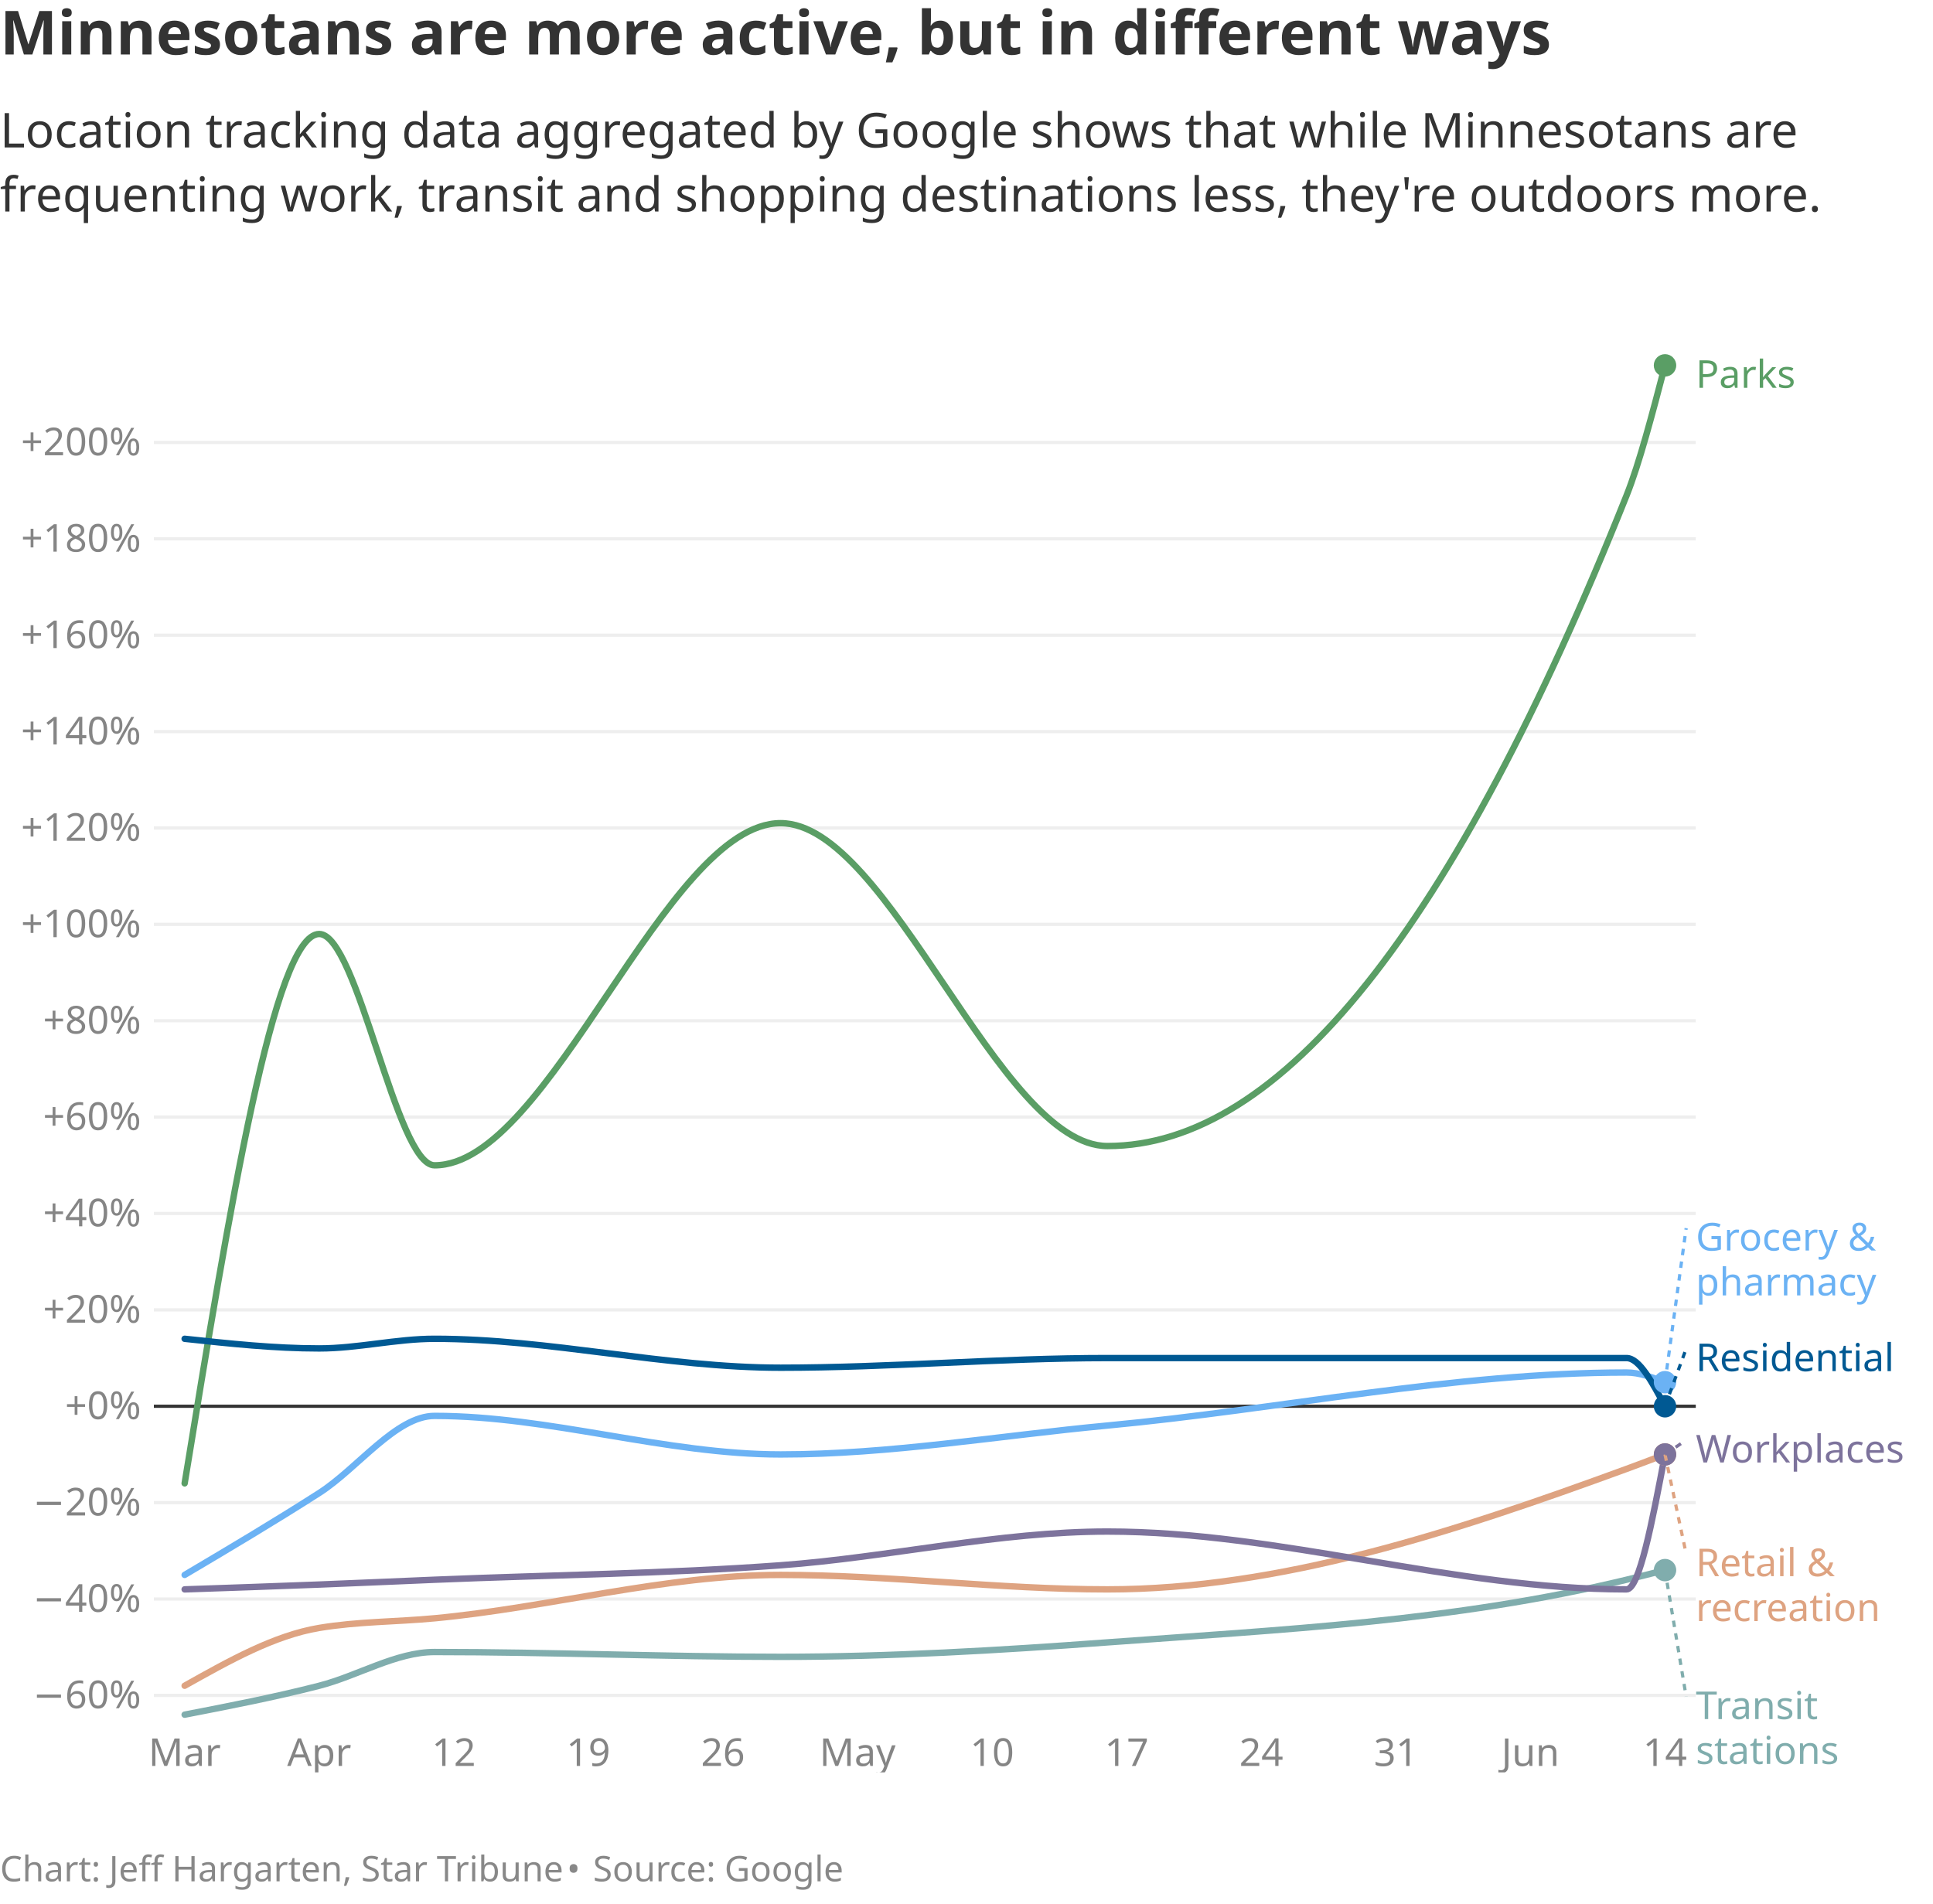
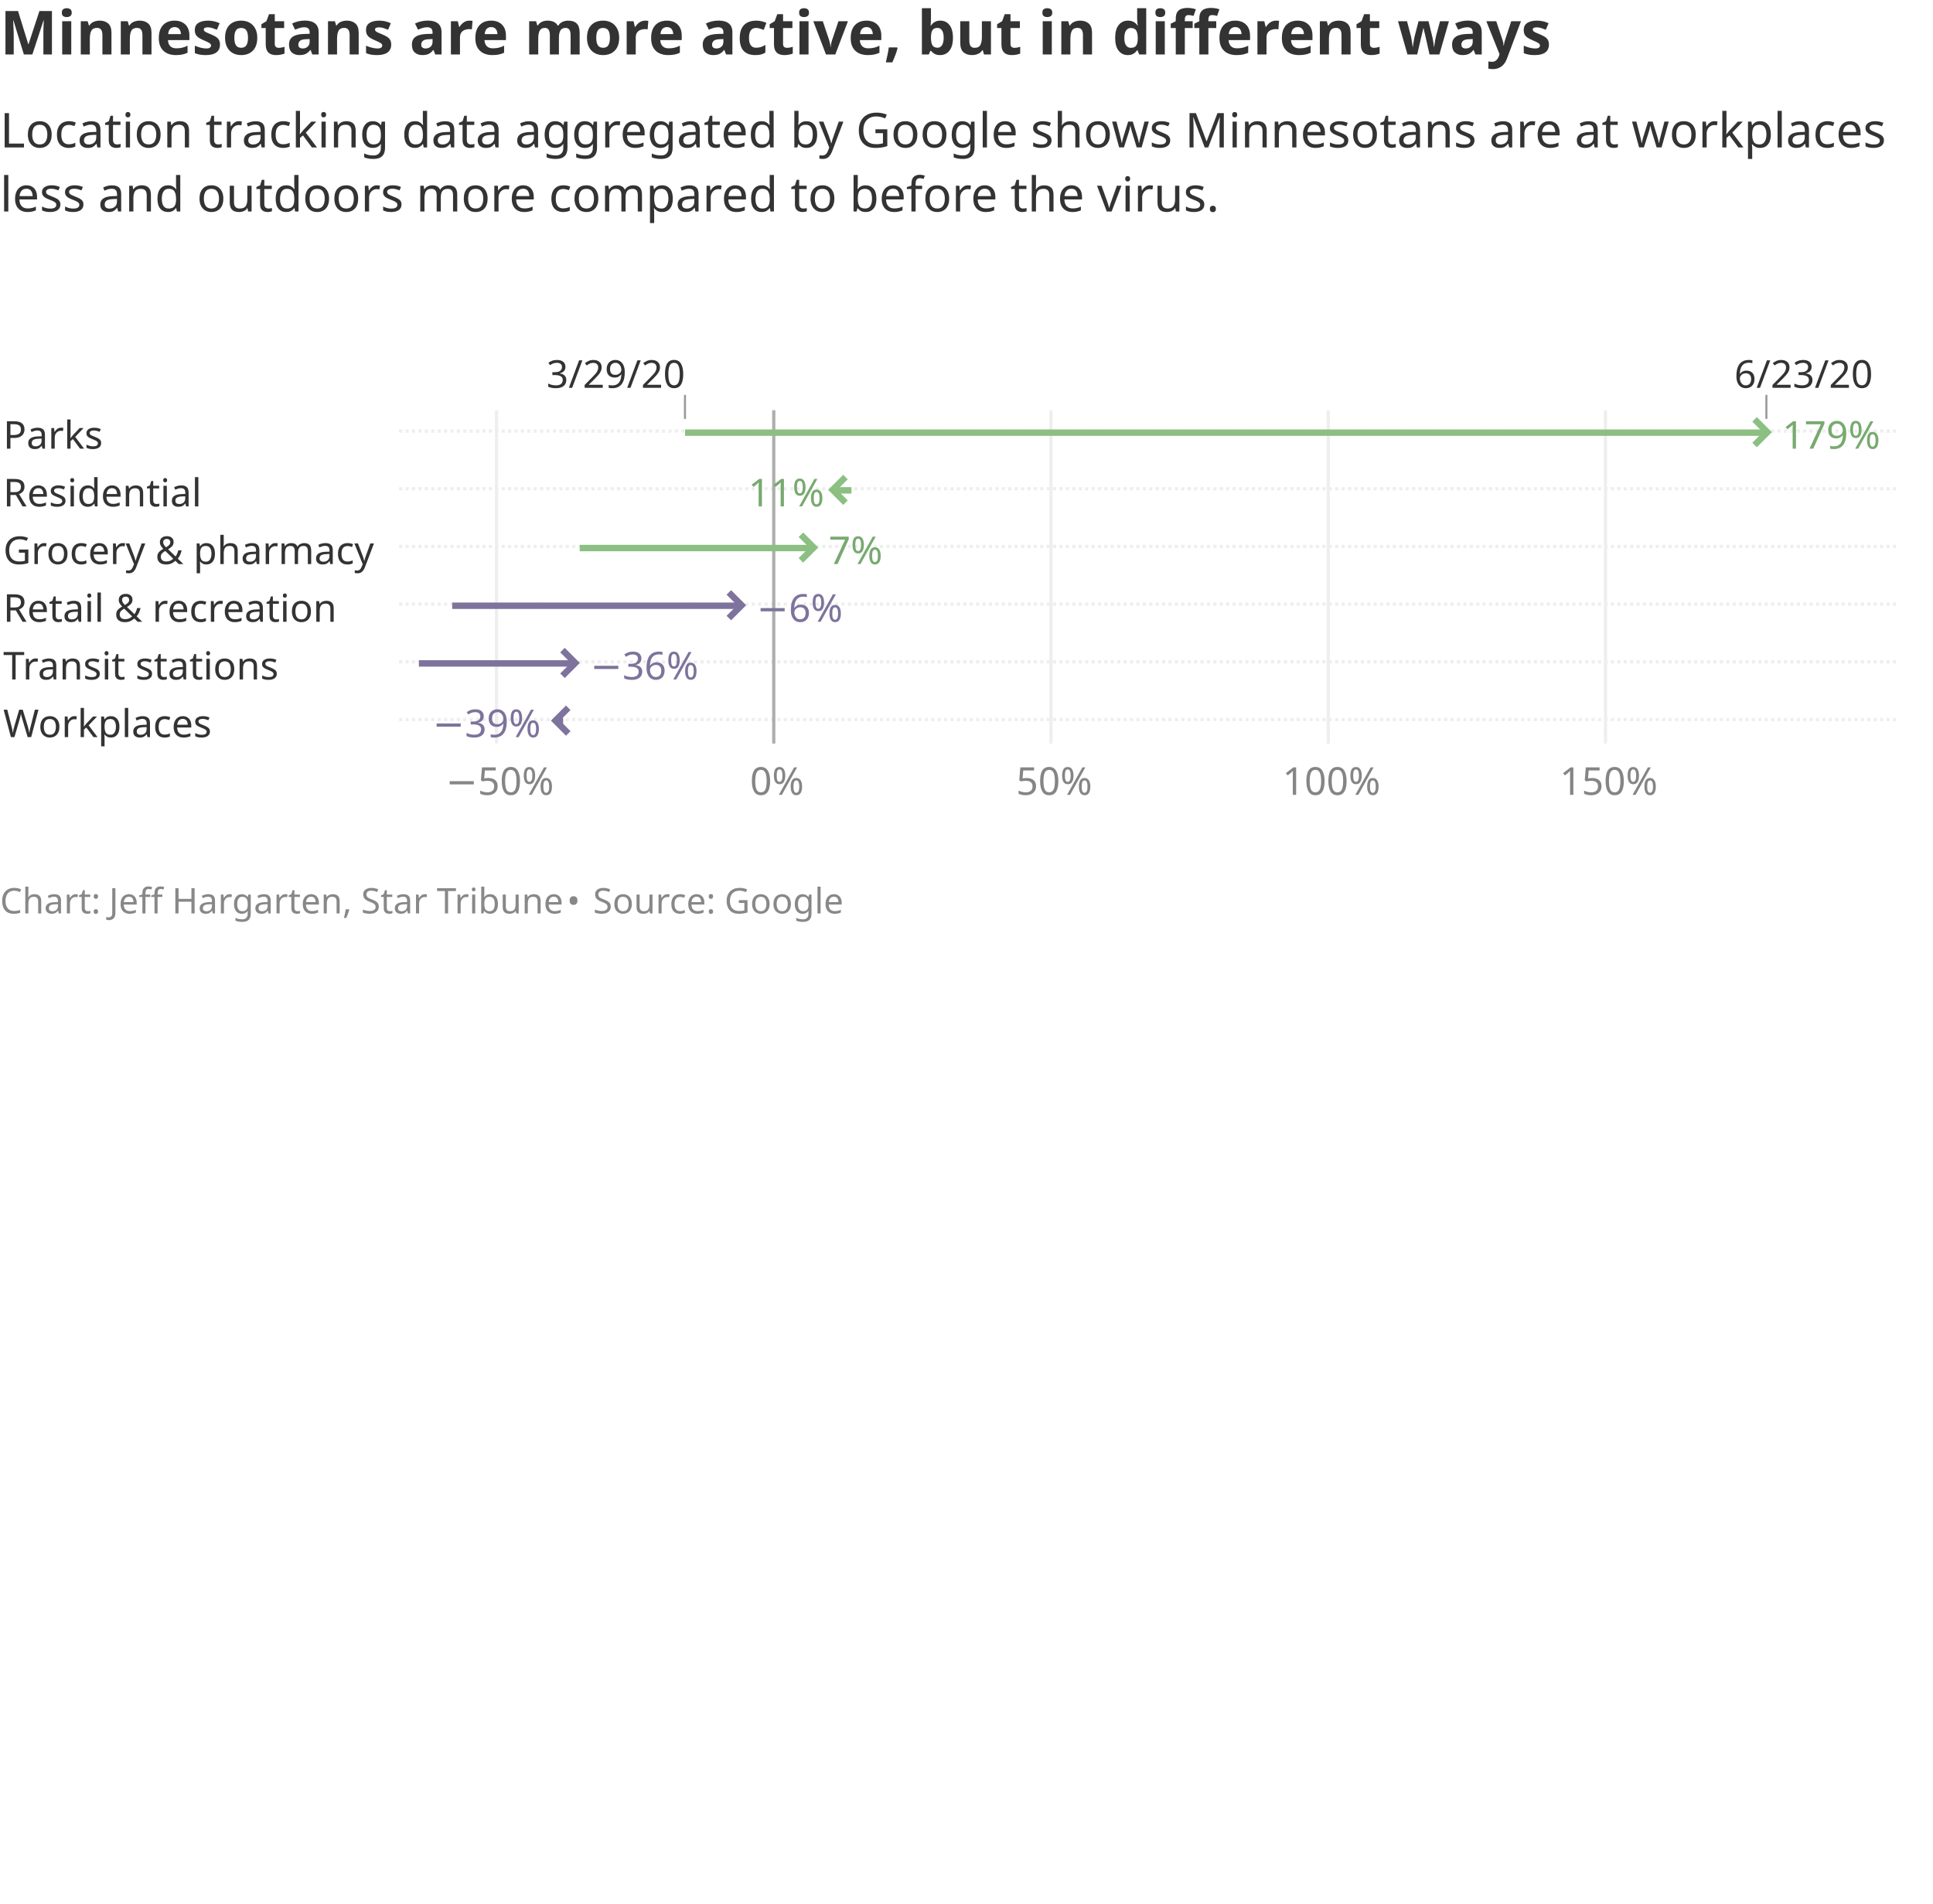
<svg xmlns="http://www.w3.org/2000/svg" id="exportSvg" width="603" height="594">
  <defs />
  <g>
    <g id="header-svg">
      <g id="text-svg">
        <text transform="translate(0, -2)" fill="rgb(51,51,51)" style="font-family: BentonSans; font-weight: 700; font-size: 19px;">
          <tspan x="0" dy="19">Minnesotans are more active, but in different ways</tspan>
        </text>
      </g>
      <g id="text-svg">
        <text transform="translate(0, 31)" fill="rgb(51,51,51)" style="font-family: BentonSans; font-weight: 400; font-size: 15px;">
-           <tspan x="0" dy="15">Location tracking data aggregated by Google shows that while Minnesotans are </tspan>
+           <tspan x="0" dy="15">Location tracking data aggregated by Google shows Minnesotans are at workplaces </tspan>
        </text>
        <text transform="translate(0, 51)" fill="rgb(51,51,51)" style="font-family: BentonSans; font-weight: 400; font-size: 15px;">
-           <tspan x="0" dy="15">frequenting work, transit and shopping destinations less, they're outdoors more.</tspan>
+           <tspan x="0" dy="15">less and outdoors more compared to before the virus.</tspan>
        </text>
      </g>
    </g>
    <g id="chart-svg">
-       <g id="group-svg" clip-path="url(#rect-mask-group-0)" transform="translate(0, 104)">
-         <clipPath id="rect-mask-group-0">
-           <rect x="0" y="0" width="603" height="449" />
-         </clipPath>
-         <g id="group-svg" transform="translate(48, 10)">
-           <g id="x-svg ticks-svg" transform="translate(0, 426)">
-             <g transform="translate(9.600798, 0)">
-               <text transform="translate(-11.5, -12) translate(11.5, 11)" fill="rgb(133, 133, 133)" style="text-anchor: middle; font-family: BentonSans; font-weight: 400; font-size: 12px;">
-                 <tspan x="0" dy="12">Mar</tspan>
-               </text>
-             </g>
-             <g transform="translate(51.58247, 0)">
-               <text transform="translate(-10, -12) translate(10, 11)" fill="rgb(133, 133, 133)" style="text-anchor: middle; font-family: BentonSans; font-weight: 400; font-size: 12px;">
-                 <tspan x="0" dy="12">Apr</tspan>
-               </text>
-             </g>
-             <g transform="translate(93.56414, 0)">
-               <text transform="translate(-6, -12) translate(6, 11)" fill="rgb(133, 133, 133)" style="text-anchor: middle; font-family: BentonSans; font-weight: 400; font-size: 12px;">
-                 <tspan x="0" dy="12">12</tspan>
-               </text>
-             </g>
-             <g transform="translate(135.5458, 0)">
-               <text transform="translate(-6, -12) translate(6, 11)" fill="rgb(133, 133, 133)" style="text-anchor: middle; font-family: BentonSans; font-weight: 400; font-size: 12px;">
-                 <tspan x="0" dy="12">19</tspan>
-               </text>
-             </g>
-             <g transform="translate(177.5275, 0)">
-               <text transform="translate(-7, -12) translate(7, 11)" fill="rgb(133, 133, 133)" style="text-anchor: middle; font-family: BentonSans; font-weight: 400; font-size: 12px;">
-                 <tspan x="0" dy="12">26</tspan>
-               </text>
-             </g>
-             <g transform="translate(219.5092, 0)">
-               <text transform="translate(-12.49999, -12) translate(12.49999, 11)" fill="rgb(133, 133, 133)" style="text-anchor: middle; font-family: BentonSans; font-weight: 400; font-size: 12px;">
-                 <tspan x="0" dy="12">May</tspan>
-               </text>
-             </g>
-             <g transform="translate(261.4908, 0)">
-               <text transform="translate(-6.5, -12) translate(6.5, 11)" fill="rgb(133, 133, 133)" style="text-anchor: middle; font-family: BentonSans; font-weight: 400; font-size: 12px;">
-                 <tspan x="0" dy="12">10</tspan>
-               </text>
-             </g>
-             <g transform="translate(303.4725, 0)">
-               <text transform="translate(-6, -12) translate(6, 11)" fill="rgb(133, 133, 133)" style="text-anchor: middle; font-family: BentonSans; font-weight: 400; font-size: 12px;">
-                 <tspan x="0" dy="12">17</tspan>
-               </text>
-             </g>
-             <g transform="translate(345.4542, 0)">
-               <text transform="translate(-7.5, -12) translate(7.5, 11)" fill="rgb(133, 133, 133)" style="text-anchor: middle; font-family: BentonSans; font-weight: 400; font-size: 12px;">
-                 <tspan x="0" dy="12">24</tspan>
-               </text>
-             </g>
-             <g transform="translate(387.4359, 0)">
-               <text transform="translate(-6, -12) translate(6, 11)" fill="rgb(133, 133, 133)" style="text-anchor: middle; font-family: BentonSans; font-weight: 400; font-size: 12px;">
-                 <tspan x="0" dy="12">31</tspan>
-               </text>
-             </g>
-             <g transform="translate(429.4175, 0)">
-               <text transform="translate(-10, -12) translate(10, 11)" fill="rgb(133, 133, 133)" style="text-anchor: middle; font-family: BentonSans; font-weight: 400; font-size: 12px;">
-                 <tspan x="0" dy="12">Jun</tspan>
-               </text>
-             </g>
-             <g transform="translate(471.3992, 0)">
-               <text transform="translate(-6.5, -12) translate(6.5, 11)" fill="rgb(133, 133, 133)" style="text-anchor: middle; font-family: BentonSans; font-weight: 400; font-size: 12px;">
-                 <tspan x="0" dy="12">14</tspan>
-               </text>
-             </g>
-           </g>
-           <g id="x-svg axis-svg" transform="translate(0, 324.7714)">
-             <line x1="0" x2="481" y1="0" y2="0" style="stroke: rgb(51, 51, 51); stroke-width: 1;" />
-           </g>
-           <g id="y-grid-svg">
-             <g transform="translate(0, 414.9857)">
-               <line x1="0" x2="481" y1="0" y2="0" style="stroke: rgb(238, 238, 238); stroke-width: 1;" />
-               <text transform="translate(-4, 4) translate(-35, -12) translate(35, 0)" fill="rgb(133, 133, 133)" style="text-anchor: end; font-family: BentonSans; font-weight: 400; font-size: 12px;">
-                 <tspan x="0" dy="12">−60%</tspan>
-               </text>
-             </g>
-             <g transform="translate(0, 384.9143)">
-               <line x1="0" x2="481" y1="0" y2="0" style="stroke: rgb(238, 238, 238); stroke-width: 1;" />
-               <text transform="translate(-4, 4) translate(-35, -12) translate(35, 0)" fill="rgb(133, 133, 133)" style="text-anchor: end; font-family: BentonSans; font-weight: 400; font-size: 12px;">
-                 <tspan x="0" dy="12">−40%</tspan>
-               </text>
-             </g>
-             <g transform="translate(0, 354.8429)">
-               <line x1="0" x2="481" y1="0" y2="0" style="stroke: rgb(238, 238, 238); stroke-width: 1;" />
-               <text transform="translate(-4, 4) translate(-35, -12) translate(35, 0)" fill="rgb(133, 133, 133)" style="text-anchor: end; font-family: BentonSans; font-weight: 400; font-size: 12px;">
-                 <tspan x="0" dy="12">−20%</tspan>
-               </text>
-             </g>
-             <g id="tick-svg tick-major-svg" transform="translate(0, 324.7714)">
-               <text transform="translate(-4, 4) translate(-28, -12) translate(28, 0)" fill="rgb(133, 133, 133)" style="text-anchor: end; font-family: BentonSans; font-weight: 400; font-size: 12px;">
-                 <tspan x="0" dy="12">+0%</tspan>
-               </text>
-             </g>
-             <g transform="translate(0, 294.7)">
-               <line x1="0" x2="481" y1="0" y2="0" style="stroke: rgb(238, 238, 238); stroke-width: 1;" />
-               <text transform="translate(-4, 4) translate(-35, -12) translate(35, 0)" fill="rgb(133, 133, 133)" style="text-anchor: end; font-family: BentonSans; font-weight: 400; font-size: 12px;">
-                 <tspan x="0" dy="12">+20%</tspan>
-               </text>
-             </g>
-             <g transform="translate(0, 264.6286)">
-               <line x1="0" x2="481" y1="0" y2="0" style="stroke: rgb(238, 238, 238); stroke-width: 1;" />
-               <text transform="translate(-4, 4) translate(-35, -12) translate(35, 0)" fill="rgb(133, 133, 133)" style="text-anchor: end; font-family: BentonSans; font-weight: 400; font-size: 12px;">
-                 <tspan x="0" dy="12">+40%</tspan>
-               </text>
-             </g>
-             <g transform="translate(0, 234.5571)">
-               <line x1="0" x2="481" y1="0" y2="0" style="stroke: rgb(238, 238, 238); stroke-width: 1;" />
-               <text transform="translate(-4, 4) translate(-35, -12) translate(35, 0)" fill="rgb(133, 133, 133)" style="text-anchor: end; font-family: BentonSans; font-weight: 400; font-size: 12px;">
-                 <tspan x="0" dy="12">+60%</tspan>
-               </text>
-             </g>
-             <g transform="translate(0, 204.4857)">
-               <line x1="0" x2="481" y1="0" y2="0" style="stroke: rgb(238, 238, 238); stroke-width: 1;" />
-               <text transform="translate(-4, 4) translate(-35, -12) translate(35, 0)" fill="rgb(133, 133, 133)" style="text-anchor: end; font-family: BentonSans; font-weight: 400; font-size: 12px;">
-                 <tspan x="0" dy="12">+80%</tspan>
-               </text>
-             </g>
-             <g transform="translate(0, 174.4143)">
-               <line x1="0" x2="481" y1="0" y2="0" style="stroke: rgb(238, 238, 238); stroke-width: 1;" />
-               <text transform="translate(-4, 4) translate(-41, -12) translate(41, 0)" fill="rgb(133, 133, 133)" style="text-anchor: end; font-family: BentonSans; font-weight: 400; font-size: 12px;">
-                 <tspan x="0" dy="12">+100%</tspan>
-               </text>
-             </g>
-             <g transform="translate(0, 144.3429)">
-               <line x1="0" x2="481" y1="0" y2="0" style="stroke: rgb(238, 238, 238); stroke-width: 1;" />
-               <text transform="translate(-4, 4) translate(-40, -12) translate(40, 0)" fill="rgb(133, 133, 133)" style="text-anchor: end; font-family: BentonSans; font-weight: 400; font-size: 12px;">
-                 <tspan x="0" dy="12">+120%</tspan>
-               </text>
-             </g>
-             <g transform="translate(0, 114.2714)">
-               <line x1="0" x2="481" y1="0" y2="0" style="stroke: rgb(238, 238, 238); stroke-width: 1;" />
-               <text transform="translate(-4, 4) translate(-40, -12) translate(40, 0)" fill="rgb(133, 133, 133)" style="text-anchor: end; font-family: BentonSans; font-weight: 400; font-size: 12px;">
-                 <tspan x="0" dy="12">+140%</tspan>
-               </text>
-             </g>
-             <g transform="translate(0, 84.2)">
-               <line x1="0" x2="481" y1="0" y2="0" style="stroke: rgb(238, 238, 238); stroke-width: 1;" />
-               <text transform="translate(-4, 4) translate(-40, -12) translate(40, 0)" fill="rgb(133, 133, 133)" style="text-anchor: end; font-family: BentonSans; font-weight: 400; font-size: 12px;">
-                 <tspan x="0" dy="12">+160%</tspan>
-               </text>
-             </g>
-             <g transform="translate(0, 54.12857)">
-               <line x1="0" x2="481" y1="0" y2="0" style="stroke: rgb(238, 238, 238); stroke-width: 1;" />
-               <text transform="translate(-4, 4) translate(-40, -12) translate(40, 0)" fill="rgb(133, 133, 133)" style="text-anchor: end; font-family: BentonSans; font-weight: 400; font-size: 12px;">
-                 <tspan x="0" dy="12">+180%</tspan>
-               </text>
-             </g>
-             <g transform="translate(0, 24.05714)">
-               <line x1="0" x2="481" y1="0" y2="0" style="stroke: rgb(238, 238, 238); stroke-width: 1;" />
-               <text transform="translate(-4, 4) translate(-43, -12) translate(43, 0)" fill="rgb(133, 133, 133)" style="text-anchor: end; font-family: BentonSans; font-weight: 400; font-size: 12px;">
-                 <tspan x="0" dy="12">+200%</tspan>
-               </text>
-             </g>
-           </g>
-           <g id="lines-svg">
-             <g id="Retail-svg &amp;-svg recreation-svg">
-               <path d="M9.601,411.979C23.595,404.127,37.589,396.275,51.582,393.936C63.577,391.931,75.572,392.056,87.567,390.929C123.551,387.546,159.535,377.396,195.52,377.396C229.505,377.396,263.49,381.907,297.475,381.907C351.452,381.907,405.428,364.08,459.404,344.318C463.403,342.854,467.401,341.331,471.399,339.807" stroke="rgb(222,163,129)" id="Retail &amp; recreation" style="stroke-width: 2; stroke-linejoin: round; stroke-linecap: round; fill: none; mix-blend-mode: normal;" />
-             </g>
-             <g id="Grocery-svg &amp;-svg pharmacy-svg">
-               <path d="M9.601,377.396C23.595,369.101,37.589,360.806,51.582,351.836C63.577,344.147,75.572,327.779,87.567,327.779C123.551,327.779,159.535,339.807,195.52,339.807C229.505,339.807,263.49,333.972,297.475,330.786C351.452,325.725,405.428,314.246,459.404,314.246C463.403,314.246,467.401,315.75,471.399,317.254" stroke="rgb(107,178,244)" id="Grocery &amp; pharmacy" style="stroke-width: 2; stroke-linejoin: round; stroke-linecap: round; fill: none; mix-blend-mode: normal;" />
-             </g>
-             <g id="Transit-svg stations-svg">
-               <path d="M9.601,421C23.595,418.285,37.589,415.57,51.582,411.979C63.577,408.9,75.572,401.454,87.567,401.454C123.551,401.454,159.535,402.957,195.52,402.957C229.505,402.957,263.49,400.954,297.475,398.446C351.452,394.464,405.428,391.931,459.404,378.9C463.403,377.935,467.401,376.914,471.399,375.893" stroke="rgb(128,173,173)" id="Transit stations" style="stroke-width: 2; stroke-linejoin: round; stroke-linecap: round; fill: none; mix-blend-mode: normal;" />
-             </g>
-             <g id="Parks-svg">
-               <path d="M9.601,348.829C23.595,263.125,37.589,177.421,51.582,177.421C63.577,177.421,75.572,249.593,87.567,249.593C123.551,249.593,159.535,142.839,195.52,142.839C229.505,142.839,263.49,243.579,297.475,243.579C351.452,243.579,405.428,175.918,459.404,40.596C463.403,30.573,467.401,15.286,471.399,0" stroke="rgb(90,158,101)" id="Parks" style="stroke-width: 2; stroke-linejoin: round; stroke-linecap: round; fill: none; mix-blend-mode: normal;" />
-             </g>
-             <g id="Workplaces-svg">
-               <path d="M9.601,381.907C23.595,381.428,37.589,380.95,51.582,380.404C63.577,379.935,75.572,379.401,87.567,378.9C123.551,377.396,159.535,377.03,195.52,374.389C229.505,371.895,263.49,363.864,297.475,363.864C351.452,363.864,405.428,381.907,459.404,381.907C463.403,381.907,467.401,360.857,471.399,339.807" stroke="rgb(125,115,156)" id="Workplaces" style="stroke-width: 2; stroke-linejoin: round; stroke-linecap: round; fill: none; mix-blend-mode: normal;" />
-             </g>
-             <g id="Residential-svg">
-               <path d="M9.601,303.721C23.595,305.225,37.589,306.729,51.582,306.729C63.577,306.729,75.572,303.721,87.567,303.721C123.551,303.721,159.535,312.743,195.52,312.743C229.505,312.743,263.49,309.736,297.475,309.736C351.452,309.736,405.428,309.736,459.404,309.736C463.403,309.736,467.401,317.254,471.399,324.771" stroke="rgb(0,89,147)" id="Residential" style="stroke-width: 2; stroke-linejoin: round; stroke-linecap: round; fill: none; mix-blend-mode: normal;" />
-             </g>
-           </g>
-           <g id="line-symbols-svg">
-             <path d="M -1,0 a 1,1 0 1,0 2,0 a 1,1 0 1,0 -2,0 Z" id="Retail &amp; recreation" transform="translate(471.3992, 339.8071) scale(3.5)" style="fill: rgb(222, 163, 129); mix-blend-mode: normal;" />
-             <path d="M -1,0 a 1,1 0 1,0 2,0 a 1,1 0 1,0 -2,0 Z" id="Grocery &amp; pharmacy" transform="translate(471.3992, 317.2536) scale(3.5)" style="fill: rgb(107, 178, 244); mix-blend-mode: normal;" />
-             <path d="M -1,0 a 1,1 0 1,0 2,0 a 1,1 0 1,0 -2,0 Z" id="Transit stations" transform="translate(471.3992, 375.8929) scale(3.5)" style="fill: rgb(128, 173, 173); mix-blend-mode: normal;" />
-             <path d="M -1,0 a 1,1 0 1,0 2,0 a 1,1 0 1,0 -2,0 Z" id="Parks" transform="translate(471.3992, 0) scale(3.5)" style="fill: rgb(90, 158, 101); mix-blend-mode: normal;" />
-             <path d="M -1,0 a 1,1 0 1,0 2,0 a 1,1 0 1,0 -2,0 Z" id="Workplaces" transform="translate(471.3992, 339.8071) scale(3.5)" style="fill: rgb(125, 115, 156); mix-blend-mode: normal;" />
-             <path d="M -1,0 a 1,1 0 1,0 2,0 a 1,1 0 1,0 -2,0 Z" id="Residential" transform="translate(471.3992, 324.7714) scale(3.5)" style="fill: rgb(0, 89, 147); mix-blend-mode: normal;" />
-           </g>
-           <g id="lbl-connect-lines-svg">
-             <path d="M471.399,339.807L478,370.807" stroke="rgb(222,163,129)" id="Retail &amp; recreation" style="stroke-width: 1; stroke-dasharray: 2, 2; stroke-linejoin: miter; stroke-linecap: butt; fill: none; mix-blend-mode: normal;" />
-             <path d="M471.399,317.254L478,269.199" stroke="rgb(107,178,244)" id="Grocery &amp; pharmacy" style="stroke-width: 1; stroke-dasharray: 2, 2; stroke-linejoin: miter; stroke-linecap: butt; fill: none; mix-blend-mode: normal;" />
-             <path d="M471.399,375.893L478,415.388" stroke="rgb(128,173,173)" id="Transit stations" style="stroke-width: 1; stroke-dasharray: 2, 2; stroke-linejoin: miter; stroke-linecap: butt; fill: none; mix-blend-mode: normal;" />
-             <path d="M471.399,339.807L478,335.322" stroke="rgb(125,115,156)" id="Workplaces" style="stroke-width: 1; stroke-dasharray: 2, 2; stroke-linejoin: miter; stroke-linecap: butt; fill: none; mix-blend-mode: normal;" />
-             <path d="M471.399,324.771L478,306.815" stroke="rgb(0,89,147)" id="Residential" style="stroke-width: 1; stroke-dasharray: 2, 2; stroke-linejoin: miter; stroke-linecap: butt; fill: none; mix-blend-mode: normal;" />
-           </g>
-         </g>
-       </g>
-       <g id="Retail-svg &amp;-svg recreation-svg">
-         <text transform="translate(529, 479.7969)" fill="rgb(222,163,129)" style="font-family: BentonSans; font-weight: 400; font-size: 12px;">
-           <tspan x="0" dy="12">Retail &amp; </tspan>
-         </text>
-         <text transform="translate(529, 493.7969)" fill="rgb(222,163,129)" style="font-family: BentonSans; font-weight: 400; font-size: 12px;">
-           <tspan x="0" dy="12">recreation</tspan>
+       <line x1="124.484" x2="592.484" y1="134.5" y2="134.5" style="stroke: rgb(238, 238, 238); stroke-width: 1; stroke-dasharray: 1, 1;" />
+       <line x1="124.484" x2="592.484" y1="152.5" y2="152.5" style="stroke: rgb(238, 238, 238); stroke-width: 1; stroke-dasharray: 1, 1;" />
+       <line x1="124.484" x2="592.484" y1="170.5" y2="170.5" style="stroke: rgb(238, 238, 238); stroke-width: 1; stroke-dasharray: 1, 1;" />
+       <line x1="124.484" x2="592.484" y1="188.5" y2="188.5" style="stroke: rgb(238, 238, 238); stroke-width: 1; stroke-dasharray: 1, 1;" />
+       <line x1="124.484" x2="592.484" y1="206.5" y2="206.5" style="stroke: rgb(238, 238, 238); stroke-width: 1; stroke-dasharray: 1, 1;" />
+       <line x1="124.484" x2="592.484" y1="224.5" y2="224.5" style="stroke: rgb(238, 238, 238); stroke-width: 1; stroke-dasharray: 1, 1;" />
+       <rect width="1" height="104" transform="translate(154.8906, 128)" fill="none" />
+       <line x1="154.891" x2="154.891" y1="128" y2="232" style="stroke-width: 1; stroke: rgb(238, 238, 238); fill: none;" />
+       <g>
+         <text transform="translate(155.8906, 236)" fill="rgb(133,133,133)" style="text-anchor: middle; font-family: BentonSans; font-weight: 400; font-size: 12px;">
+           <tspan x="0" dy="12">−50%</tspan>
        </text>
      </g>
-       <g id="Grocery-svg &amp;-svg pharmacy-svg">
-         <text transform="translate(529, 378.1875)" fill="rgb(107,178,244)" style="font-family: BentonSans; font-weight: 400; font-size: 12px;">
-           <tspan x="0" dy="12">Grocery &amp; </tspan>
-         </text>
-         <text transform="translate(529, 392.1875)" fill="rgb(107,178,244)" style="font-family: BentonSans; font-weight: 400; font-size: 12px;">
-           <tspan x="0" dy="12">pharmacy</tspan>
+       <rect width="1" height="104" transform="translate(241.375, 128)" fill="none" />
+       <line x1="241.375" x2="241.375" y1="128" y2="232" style="stroke-width: 1; stroke: rgb(173, 173, 173); fill: none;" />
+       <g id="text-svg">
+         <text transform="translate(242.375, 236)" fill="rgb(133,133,133)" style="text-anchor: middle; font-family: BentonSans; font-weight: 400; font-size: 12px;">
+           <tspan x="0" dy="12">0%</tspan>
        </text>
      </g>
-       <g id="Transit-svg stations-svg">
-         <text transform="translate(529, 524.375)" fill="rgb(128,173,173)" style="font-family: BentonSans; font-weight: 400; font-size: 12px;">
-           <tspan x="0" dy="12">Transit </tspan>
-         </text>
-         <text transform="translate(529, 538.375)" fill="rgb(128,173,173)" style="font-family: BentonSans; font-weight: 400; font-size: 12px;">
-           <tspan x="0" dy="12">stations</tspan>
+       <rect width="1" height="104" transform="translate(327.8594, 128)" fill="none" />
+       <line x1="327.859" x2="327.859" y1="128" y2="232" style="stroke-width: 1; stroke: rgb(238, 238, 238); fill: none;" />
+       <g>
+         <text transform="translate(328.8594, 236)" fill="rgb(133,133,133)" style="text-anchor: middle; font-family: BentonSans; font-weight: 400; font-size: 12px;">
+           <tspan x="0" dy="12">50%</tspan>
        </text>
      </g>
-       <g id="Parks-svg">
-         <text transform="translate(529, 109)" fill="rgb(90,158,101)" style="font-family: BentonSans; font-weight: 400; font-size: 12px;">
+       <rect width="1" height="104" transform="translate(414.3438, 128)" fill="none" />
+       <line x1="414.344" x2="414.344" y1="128" y2="232" style="stroke-width: 1; stroke: rgb(238, 238, 238); fill: none;" />
+       <g>
+         <text transform="translate(415.3438, 236)" fill="rgb(133,133,133)" style="text-anchor: middle; font-family: BentonSans; font-weight: 400; font-size: 12px;">
+           <tspan x="0" dy="12">100%</tspan>
+         </text>
+       </g>
+       <rect width="1" height="104" transform="translate(500.8281, 128)" fill="none" />
+       <line x1="500.828" x2="500.828" y1="128" y2="232" style="stroke-width: 1; stroke: rgb(238, 238, 238); fill: none;" />
+       <g>
+         <text transform="translate(501.8281, 236)" fill="rgb(133,133,133)" style="text-anchor: middle; font-family: BentonSans; font-weight: 400; font-size: 12px;">
+           <tspan x="0" dy="12">150%</tspan>
+         </text>
+       </g>
+       <g>
+         <text transform="translate(1, 128)" fill="rgb(51,51,51)" style="font-family: BentonSans; font-weight: 400; font-size: 12px;">
          <tspan x="0" dy="12">Parks</tspan>
        </text>
      </g>
-       <g id="Workplaces-svg">
-         <text transform="translate(529, 444.3125)" fill="rgb(125,115,156)" style="font-family: BentonSans; font-weight: 400; font-size: 12px;">
+       <rect width="337.297" height="2" transform="translate(213.7031, 134)" fill="rgb(140,191,130)" style="fill: rgb(140, 191, 130);" />
+       <path d="M547.343 130.843 L 551.343 134.843 L 547.343 138.843" stroke="rgb(140,191,130)" style="stroke-width: 2; fill: none;" />
+       <g>
+         <text transform="translate(555.9844, 128)" fill="rgb(120,170,111)" style="font-family: BentonSans; font-weight: 400; font-size: 12px;">
+           <tspan x="0" dy="12">179%</tspan>
+         </text>
+       </g>
+       <g>
+         <text transform="translate(1, 146)" fill="rgb(51,51,51)" style="font-family: BentonSans; font-weight: 400; font-size: 12px;">
+           <tspan x="0" dy="12">Residential</tspan>
+         </text>
+       </g>
+       <rect width="5.203" height="2" transform="translate(260.4062, 152)" fill="rgb(140,191,130)" style="fill: rgb(140, 191, 130);" />
+       <path d="M263.749 148.843 L 259.749 152.843 L 263.749 156.843" stroke="rgb(140,191,130)" style="stroke-width: 2; fill: none;" />
+       <g>
+         <text transform="translate(233.4219, 146)" fill="rgb(120,170,111)" style="font-family: BentonSans; font-weight: 400; font-size: 12px;">
+           <tspan x="0" dy="12">11%</tspan>
+         </text>
+       </g>
+       <g>
+         <text transform="translate(1, 164)" fill="rgb(51,51,51)" style="font-family: BentonSans; font-weight: 400; font-size: 12px;">
+           <tspan x="0" dy="12">Grocery &amp; pharmacy</tspan>
+         </text>
+       </g>
+       <rect width="72.656" height="2" transform="translate(180.8438, 170)" fill="rgb(140,191,130)" style="fill: rgb(140, 191, 130);" />
+       <path d="M249.843 166.843 L 253.843 170.843 L 249.843 174.843" stroke="rgb(140,191,130)" style="stroke-width: 2; fill: none;" />
+       <g>
+         <text transform="translate(258.4844, 164)" fill="rgb(120,170,111)" style="font-family: BentonSans; font-weight: 400; font-size: 12px;">
+           <tspan x="0" dy="12">7%</tspan>
+         </text>
+       </g>
+       <g>
+         <text transform="translate(1, 182)" fill="rgb(51,51,51)" style="font-family: BentonSans; font-weight: 400; font-size: 12px;">
+           <tspan x="0" dy="12">Retail &amp; recreation</tspan>
+         </text>
+       </g>
+       <rect width="89.953" height="2" transform="translate(141.0625, 188)" fill="rgb(125,115,156)" style="fill: rgb(125, 115, 156);" />
+       <path d="M227.359 184.843 L 231.359 188.843 L 227.359 192.843" stroke="rgb(125,115,156)" style="stroke-width: 2; fill: none;" />
+       <g>
+         <text transform="translate(236, 182)" fill="rgb(125,115,156)" style="font-family: BentonSans; font-weight: 400; font-size: 12px;">
+           <tspan x="0" dy="12">−6%</tspan>
+         </text>
+       </g>
+       <g>
+         <text transform="translate(1, 200)" fill="rgb(51,51,51)" style="font-family: BentonSans; font-weight: 400; font-size: 12px;">
+           <tspan x="0" dy="12">Transit stations</tspan>
+         </text>
+       </g>
+       <rect width="48.453" height="2" transform="translate(130.6719, 206)" fill="rgb(125,115,156)" style="fill: rgb(125, 115, 156);" />
+       <path d="M175.468 202.843 L 179.468 206.843 L 175.468 210.843" stroke="rgb(125,115,156)" style="stroke-width: 2; fill: none;" />
+       <g>
+         <text transform="translate(184.1094, 200)" fill="rgb(125,115,156)" style="font-family: BentonSans; font-weight: 400; font-size: 12px;">
+           <tspan x="0" dy="12">−36%</tspan>
+         </text>
+       </g>
+       <g>
+         <text transform="translate(1, 218)" fill="rgb(51,51,51)" style="font-family: BentonSans; font-weight: 400; font-size: 12px;">
          <tspan x="0" dy="12">Workplaces</tspan>
        </text>
      </g>
-       <g id="Residential-svg">
-         <text transform="translate(529, 415.8125)" fill="rgb(0,89,147)" style="font-family: BentonSans; font-weight: 400; font-size: 12px;">
-           <tspan x="0" dy="12">Residential</tspan>
+       <rect width="1.75" height="2" transform="translate(173.9219, 224)" fill="rgb(125,115,156)" style="fill: rgb(125, 115, 156);" />
+       <path d="M177.265 220.843 L 173.265 224.843 L 177.265 228.843" stroke="rgb(125,115,156)" style="stroke-width: 2; fill: none;" />
+       <g>
+         <text transform="translate(134.9375, 218)" fill="rgb(125,115,156)" style="font-family: BentonSans; font-weight: 400; font-size: 12px;">
+           <tspan x="0" dy="12">−39%</tspan>
+         </text>
+       </g>
+       <g>
+         <text transform="translate(213.7188, 109)" fill="rgb(51,51,51)" style="text-anchor: end; font-family: BentonSans; font-weight: 400; font-size: 12px;">
+           <tspan x="0" dy="12">3/29/20</tspan>
+         </text>
+       </g>
+       <g>
+         <text transform="translate(214.7188, 121)" fill="rgb(153,153,153)" style="text-anchor: end; font-family: Arial; font-weight: 400; font-size: 8px;">
+           <tspan x="0" dy="8">|</tspan>
+         </text>
+       </g>
+       <g>
+         <text transform="translate(541.0156, 109)" fill="rgb(51,51,51)" style="font-family: BentonSans; font-weight: 400; font-size: 12px;">
+           <tspan x="0" dy="12">6/23/20</tspan>
+         </text>
+       </g>
+       <g>
+         <text transform="translate(549.9844, 121)" fill="rgb(153,153,153)" style="font-family: Arial; font-weight: 400; font-size: 8px;">
+           <tspan x="0" dy="8">|</tspan>
        </text>
      </g>
    </g>
    <g id="after-body-svg" />
    <g id="above-footer-svg" />
    <g id="footer-svg">
      <g id="footer-inner-svg">
        <g id="footer-main-svg">
          <g id="text-svg">
-             <text transform="translate(0, 576)" fill="rgb(136,136,136)" style="font-family: BentonSans; font-weight: 400; font-size: 11px;">
+             <text transform="translate(0, 274)" fill="rgb(136,136,136)" style="font-family: BentonSans; font-weight: 400; font-size: 11px;">
              <tspan x="0" dy="11">Chart:</tspan>
            </text>
-             <text transform="translate(34, 576)" fill="rgb(136,136,136)" style="font-family: BentonSans; font-weight: 400; font-size: 11px;">
+             <text transform="translate(34, 274)" fill="rgb(136,136,136)" style="font-family: BentonSans; font-weight: 400; font-size: 11px;">
              <tspan x="0" dy="11">Jeff Hargarten, Star Tribune</tspan>
            </text>
          </g>
          <g id="text-svg">
-             <text transform="translate(174, 576)" fill="rgb(136,136,136)" style="font-family: BentonSans; font-weight: 400; font-size: 11px;">
+             <text transform="translate(174, 274)" fill="rgb(136,136,136)" style="font-family: BentonSans; font-weight: 400; font-size: 11px;">
              <tspan x="0" dy="11">​ •</tspan>
            </text>
          </g>
          <g id="text-svg">
-             <text transform="translate(185, 576)" fill="rgb(136,136,136)" style="font-family: BentonSans; font-weight: 400; font-size: 11px;">
+             <text transform="translate(185, 274)" fill="rgb(136,136,136)" style="font-family: BentonSans; font-weight: 400; font-size: 11px;">
              <tspan x="0" dy="11">Source:</tspan>
            </text>
-             <text transform="translate(226, 576)" fill="rgb(136,136,136)" style="font-family: BentonSans; font-weight: 400; font-size: 11px;">
+             <text transform="translate(226, 274)" fill="rgb(136,136,136)" style="font-family: BentonSans; font-weight: 400; font-size: 11px;">
              <tspan x="0" dy="11">Google</tspan>
            </text>
          </g>
        </g>
      </g>
    </g>
    <g id="below-footer-svg" />
  </g>
</svg>
